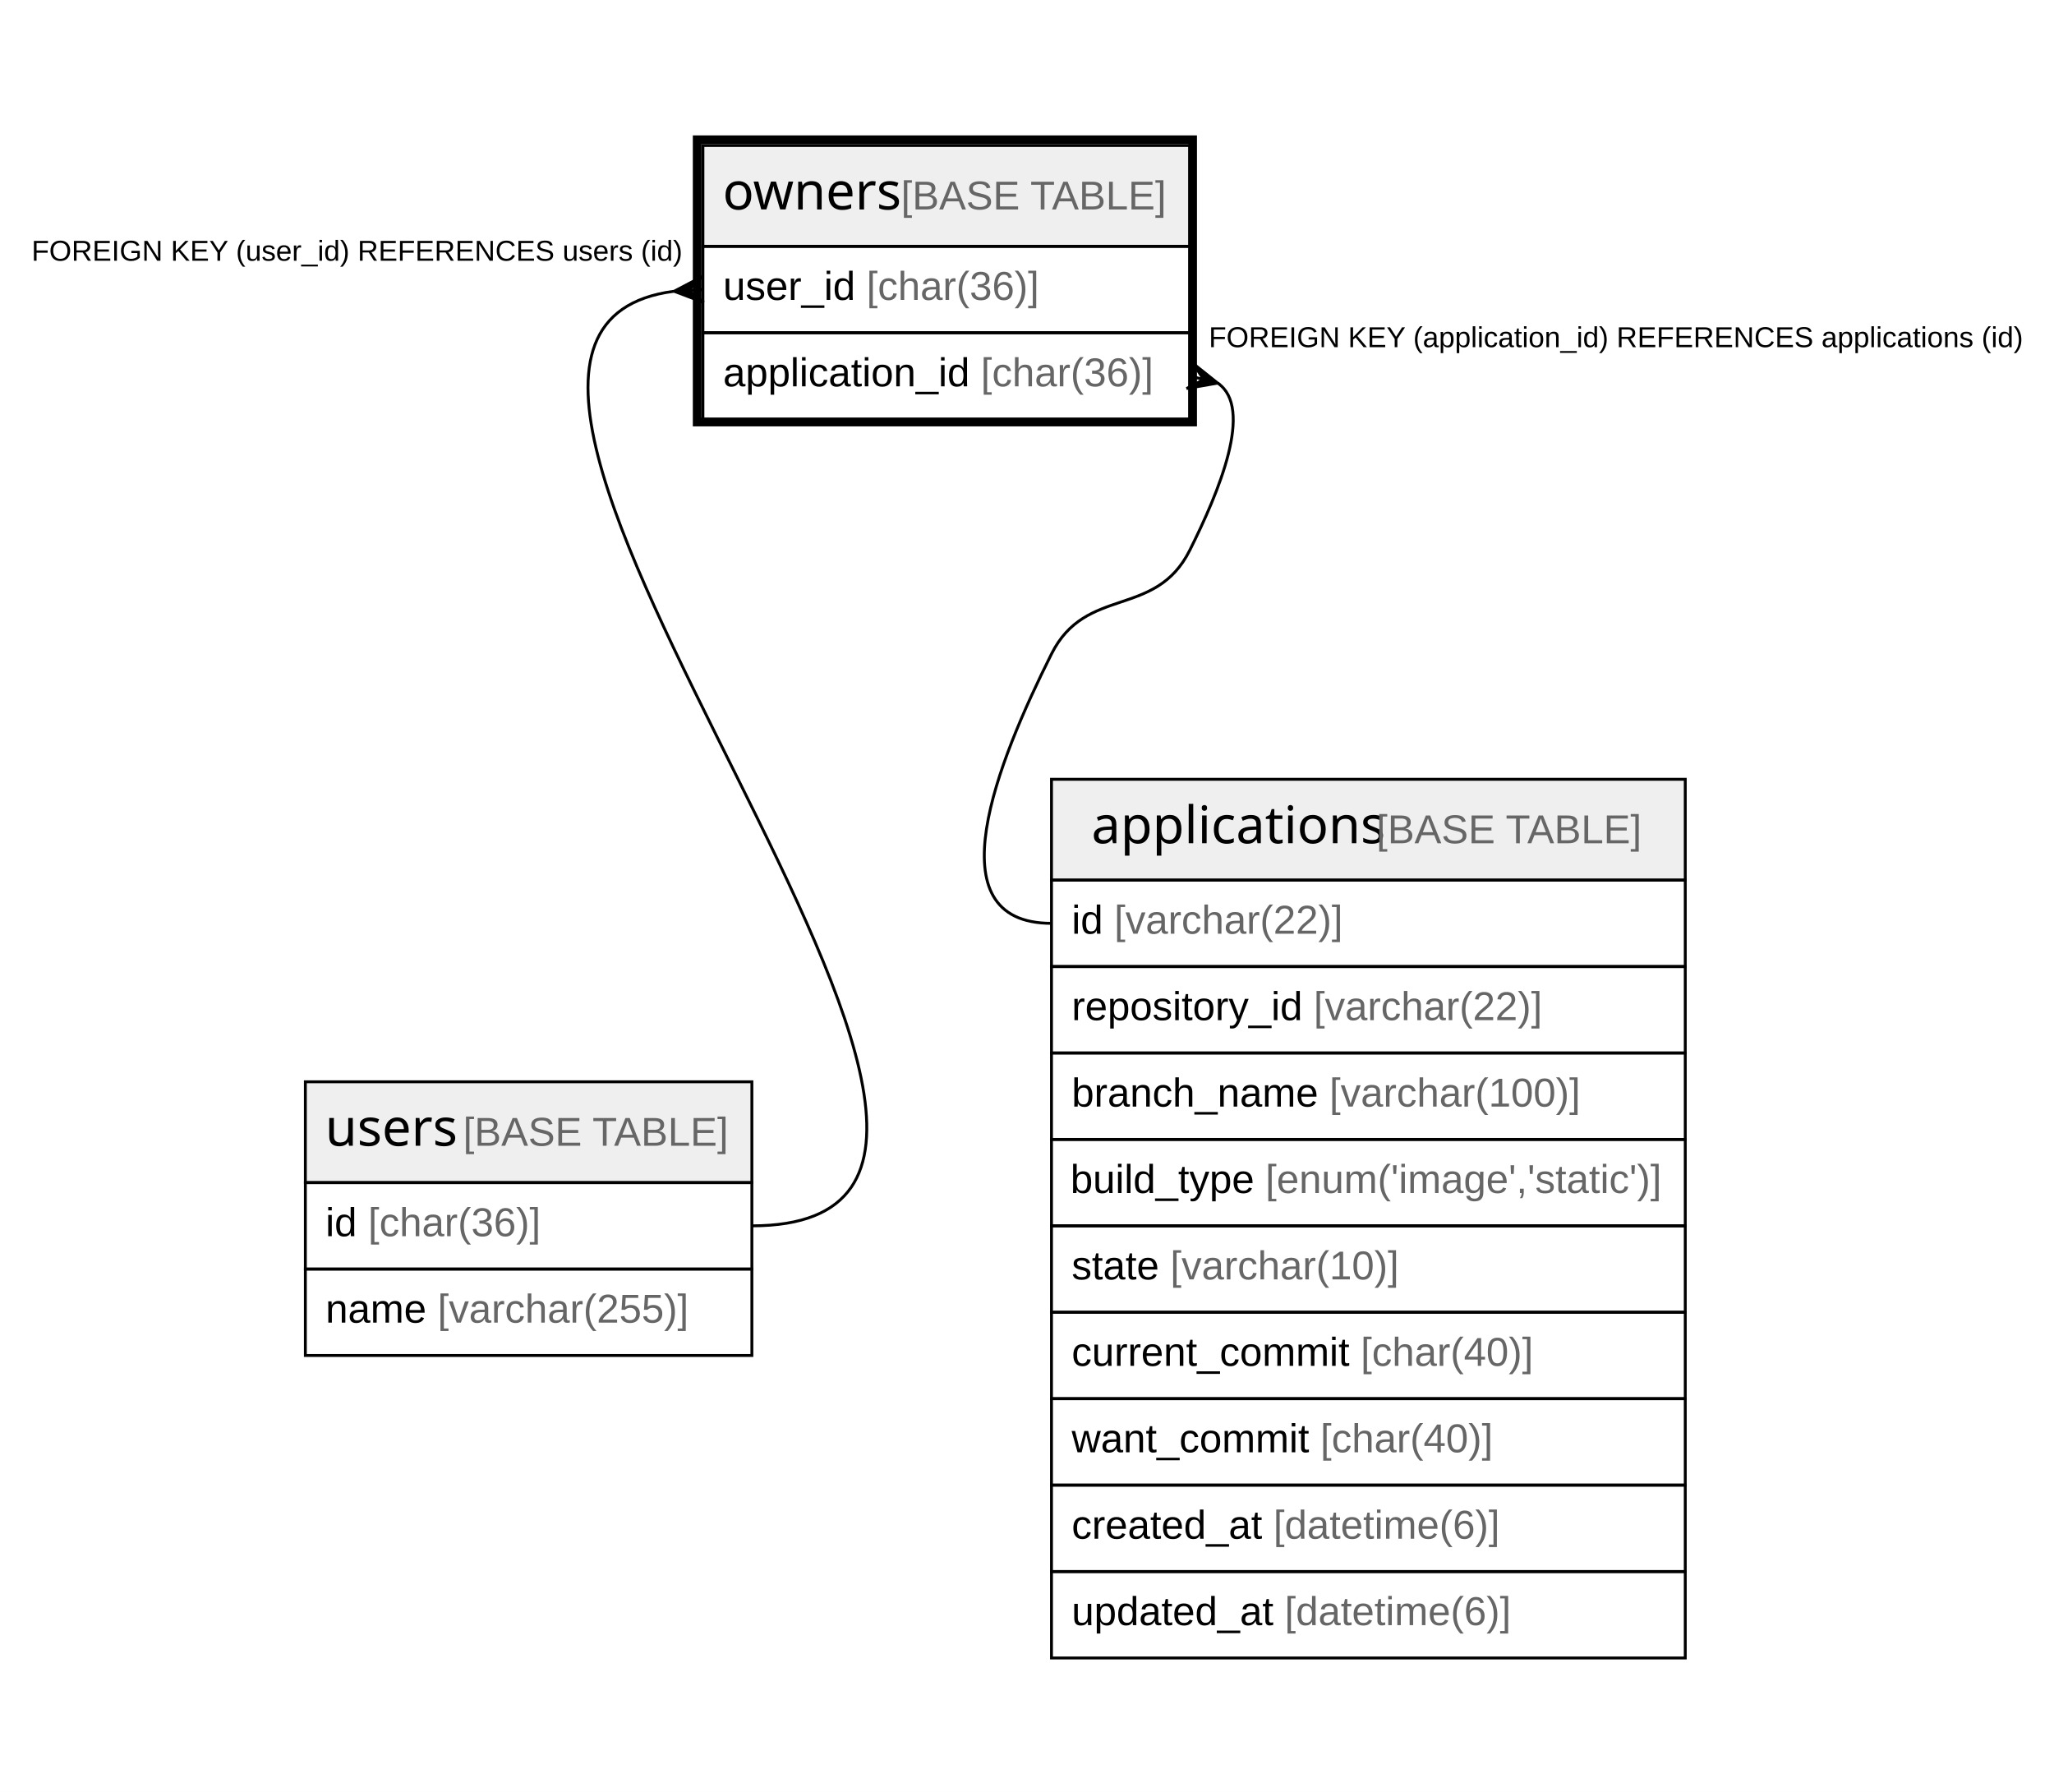
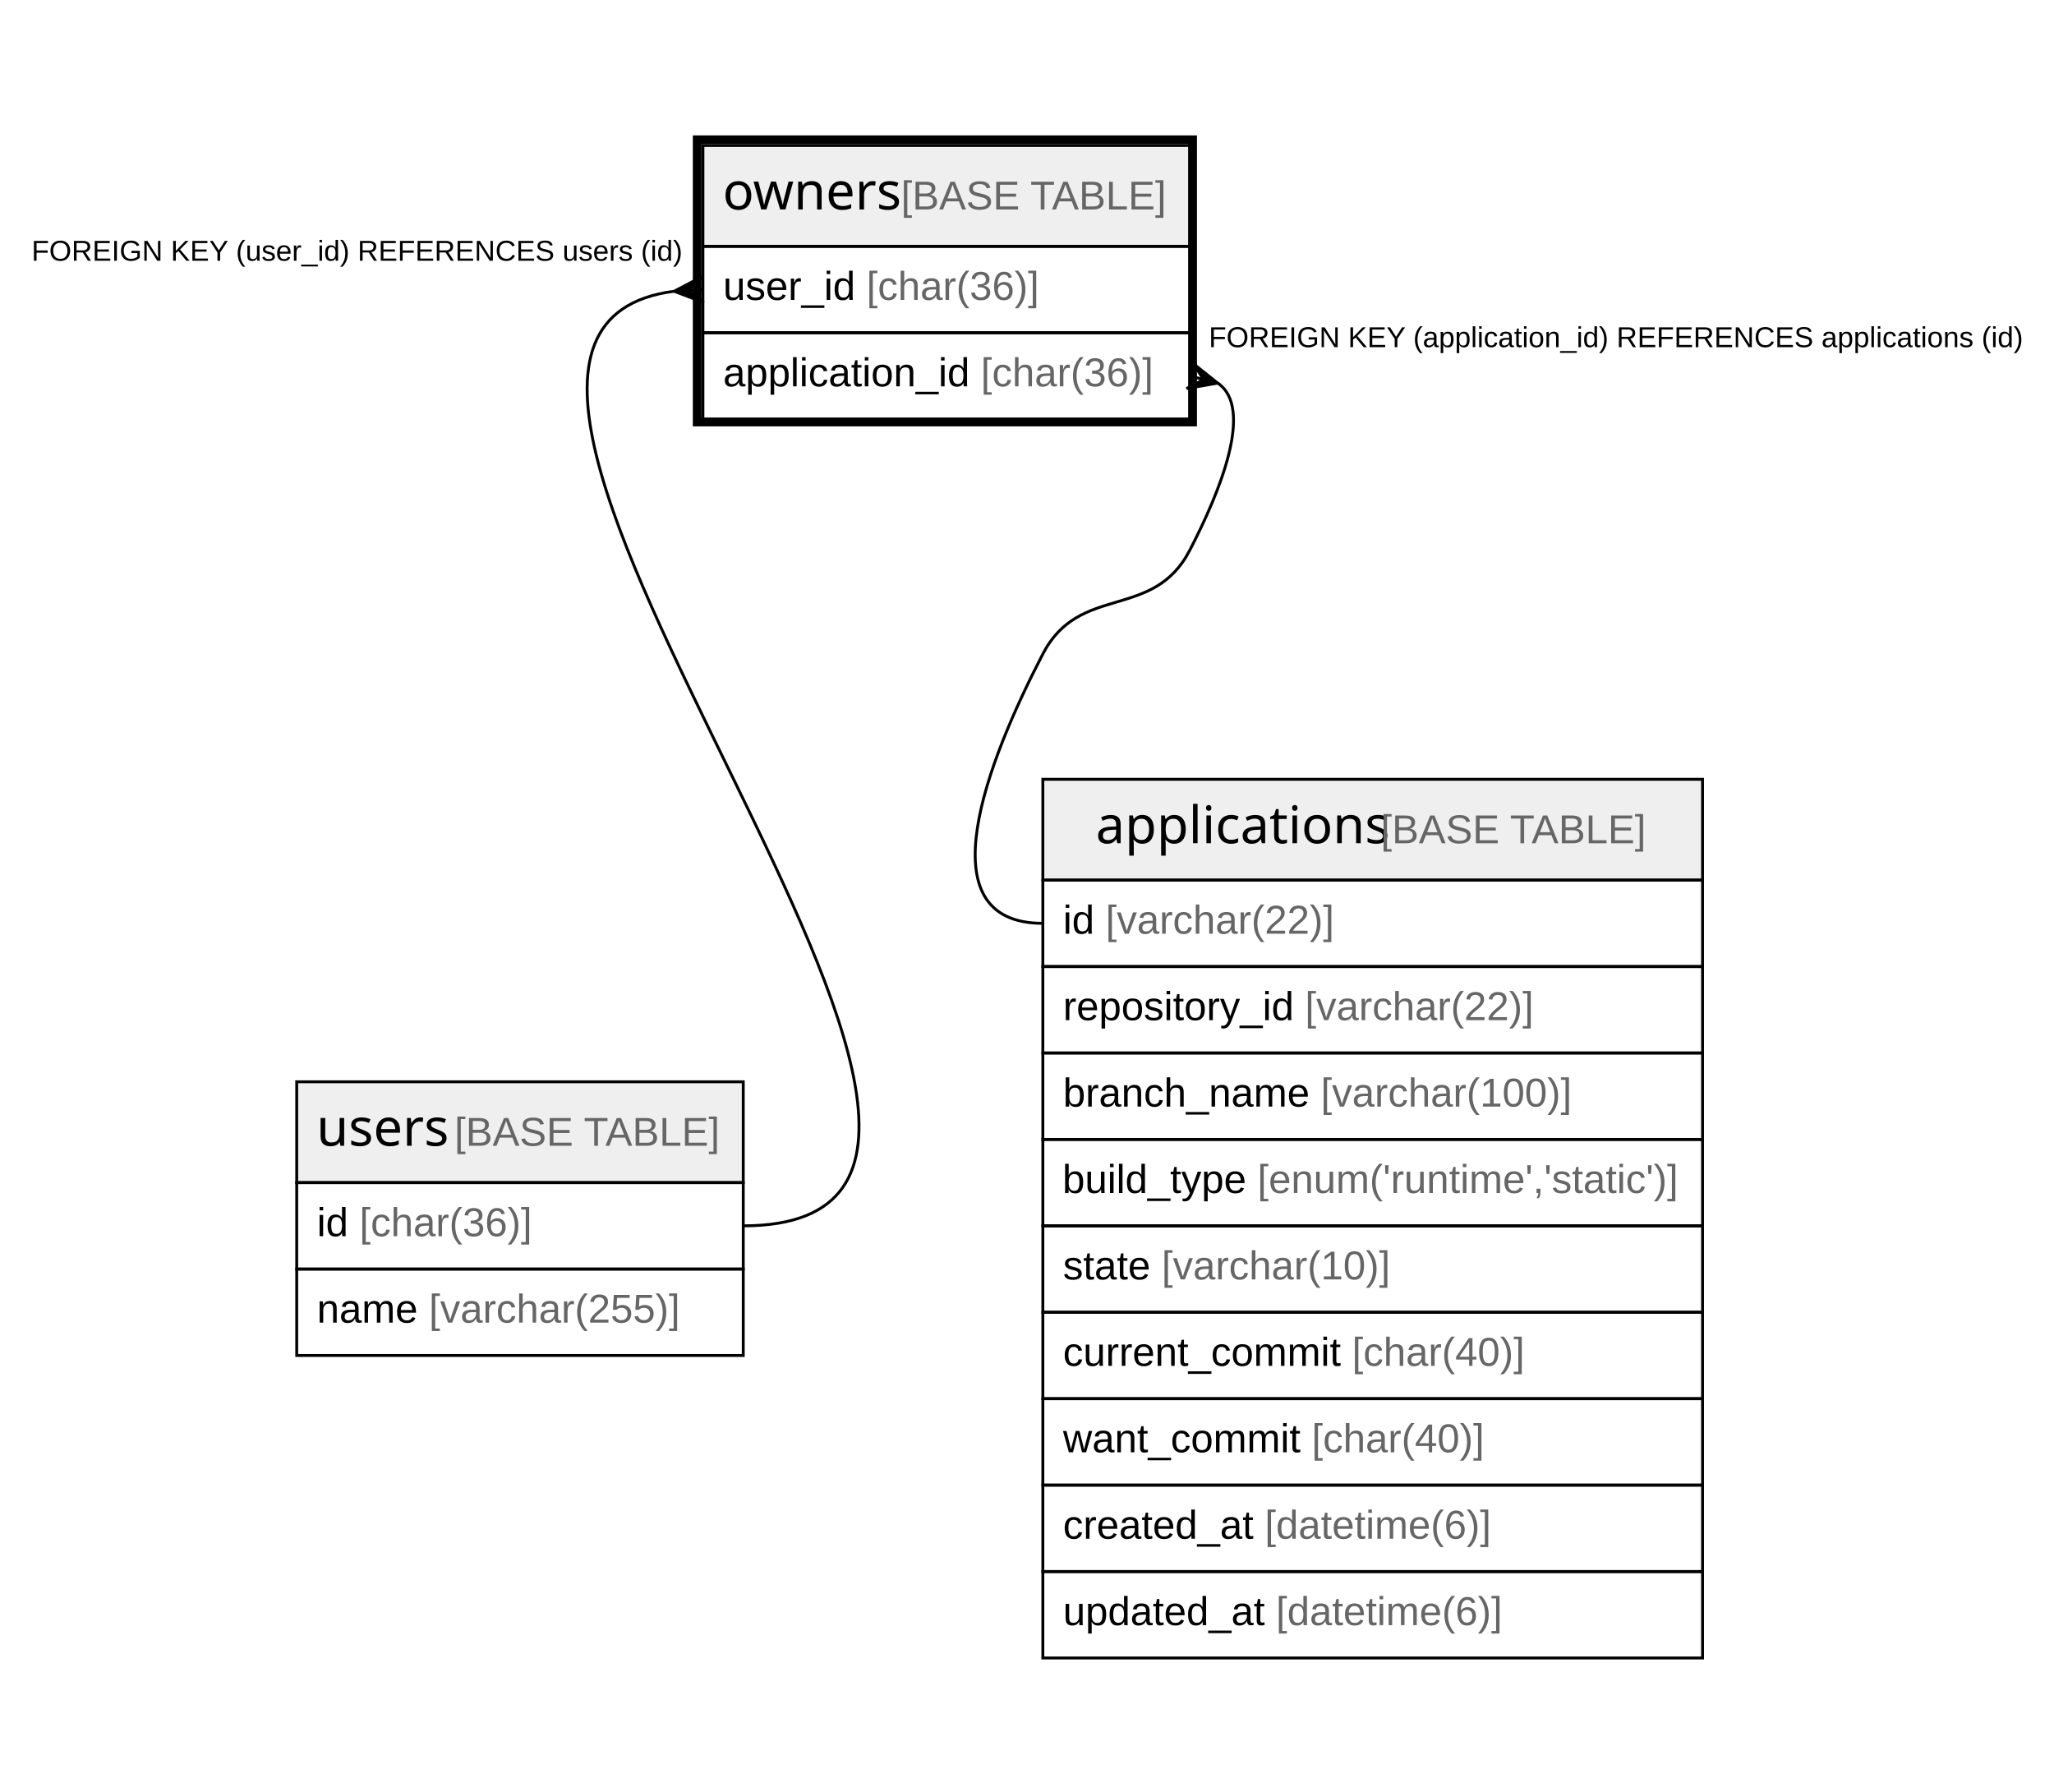
<svg xmlns="http://www.w3.org/2000/svg" width="713pt" height="622pt" viewBox="0.00 0.00 713.00 622.00">
  <g id="graph0" class="graph" transform="scale(1 1) rotate(0) translate(4 618)">
    <polygon fill="#ffffff" stroke="transparent" points="-4,4 -4,-618 709,-618 709,4 -4,4" />
    <g id="node1" class="node">
      <polygon fill="#efefef" stroke="transparent" points="240,-532.5 240,-567.5 409,-567.5 409,-532.5 240,-532.5" />
      <polygon fill="none" stroke="#000000" points="240,-532.5 240,-567.5 409,-567.5 409,-532.5 240,-532.5" />
      <text text-anchor="start" x="246.871" y="-545.3" font-family="Arial Bold" font-size="18.00" fill="#000000">owners</text>
      <text text-anchor="start" x="304.876" y="-545.3" font-family="Arial" font-size="14.00" fill="#000000"> </text>
      <text text-anchor="start" x="308.766" y="-545.3" font-family="Arial" font-size="14.00" fill="#666666">[BASE TABLE]</text>
      <polygon fill="none" stroke="#000000" points="240,-502.5 240,-532.5 409,-532.5 409,-502.5 240,-502.5" />
      <text text-anchor="start" x="247" y="-513.9" font-family="Arial" font-size="14.00" fill="#000000">user_id </text>
      <text text-anchor="start" x="296.788" y="-513.9" font-family="Arial" font-size="14.00" fill="#666666">[char(36)]</text>
      <polygon fill="none" stroke="#000000" points="240,-472.5 240,-502.5 409,-502.5 409,-472.5 240,-472.5" />
      <text text-anchor="start" x="247" y="-483.9" font-family="Arial" font-size="14.00" fill="#000000">application_id </text>
      <text text-anchor="start" x="336.468" y="-483.9" font-family="Arial" font-size="14.00" fill="#666666">[char(36)]</text>
      <polygon fill="none" stroke="#000000" stroke-width="3" points="238,-471.5 238,-569.5 410,-569.5 410,-471.5 238,-471.5" />
    </g>
    <g id="node2" class="node">
-       <polygon fill="#efefef" stroke="transparent" points="102,-207.5 102,-242.5 257,-242.5 257,-207.5 102,-207.5" />
-       <polygon fill="none" stroke="#000000" points="102,-207.5 102,-242.5 257,-242.5 257,-207.5 102,-207.5" />
-       <text text-anchor="start" x="108.871" y="-220.3" font-family="Arial Bold" font-size="18.00" fill="#000000">users</text>
-       <text text-anchor="start" x="152.875" y="-220.3" font-family="Arial" font-size="14.00" fill="#000000"> </text>
-       <text text-anchor="start" x="156.766" y="-220.3" font-family="Arial" font-size="14.00" fill="#666666">[BASE TABLE]</text>
-       <polygon fill="none" stroke="#000000" points="102,-177.5 102,-207.5 257,-207.5 257,-177.5 102,-177.5" />
-       <text text-anchor="start" x="109" y="-188.9" font-family="Arial" font-size="14.00" fill="#000000">id </text>
-       <text text-anchor="start" x="123.78" y="-188.9" font-family="Arial" font-size="14.00" fill="#666666">[char(36)]</text>
-       <polygon fill="none" stroke="#000000" points="102,-147.5 102,-177.5 257,-177.5 257,-147.5 102,-147.5" />
-       <text text-anchor="start" x="109" y="-158.9" font-family="Arial" font-size="14.00" fill="#000000">name </text>
-       <text text-anchor="start" x="147.899" y="-158.9" font-family="Arial" font-size="14.00" fill="#666666">[varchar(255)]</text>
+       <polygon fill="#efefef" stroke="transparent" points="99,-207.5 99,-242.5 254,-242.5 254,-207.5 99,-207.5" />
+       <polygon fill="none" stroke="#000000" points="99,-207.5 99,-242.5 254,-242.5 254,-207.5 99,-207.5" />
+       <text text-anchor="start" x="105.871" y="-220.3" font-family="Arial Bold" font-size="18.00" fill="#000000">users</text>
+       <text text-anchor="start" x="149.875" y="-220.3" font-family="Arial" font-size="14.00" fill="#000000"> </text>
+       <text text-anchor="start" x="153.766" y="-220.3" font-family="Arial" font-size="14.00" fill="#666666">[BASE TABLE]</text>
+       <polygon fill="none" stroke="#000000" points="99,-177.5 99,-207.5 254,-207.5 254,-177.5 99,-177.5" />
+       <text text-anchor="start" x="106" y="-188.9" font-family="Arial" font-size="14.00" fill="#000000">id </text>
+       <text text-anchor="start" x="120.78" y="-188.9" font-family="Arial" font-size="14.00" fill="#666666">[char(36)]</text>
+       <polygon fill="none" stroke="#000000" points="99,-147.5 99,-177.5 254,-177.5 254,-147.5 99,-147.5" />
+       <text text-anchor="start" x="106" y="-158.9" font-family="Arial" font-size="14.00" fill="#000000">name </text>
+       <text text-anchor="start" x="144.899" y="-158.9" font-family="Arial" font-size="14.00" fill="#666666">[varchar(255)]</text>
    </g>
    <g id="edge1" class="edge">
-       <path fill="none" stroke="#000000" d="M229.84,-516.882C110.621,-501.206 397.969,-192.5 257,-192.5" />
-       <polygon fill="#000000" stroke="#000000" points="230.018,-516.893 239.727,-521.992 235.009,-517.196 240,-517.5 240,-517.5 240,-517.5 235.009,-517.196 240.273,-513.008 230.018,-516.893 230.018,-516.893" />
+       <path fill="none" stroke="#000000" d="M229.839,-516.882C110.528,-501.206 394.908,-192.5 254,-192.5" />
+       <polygon fill="#000000" stroke="#000000" points="230.018,-516.893 239.727,-521.992 235.009,-517.197 240,-517.5 240,-517.5 240,-517.5 235.009,-517.197 240.273,-513.008 230.018,-516.893 230.018,-516.893" />
      <text text-anchor="start" x="6.945" y="-527.5" font-family="Arial" font-size="10.00" fill="#000000">FOREIGN KEY (user_id) REFERENCES users (id)</text>
    </g>
    <g id="node3" class="node">
-       <polygon fill="#efefef" stroke="transparent" points="361,-312.5 361,-347.5 581,-347.5 581,-312.5 361,-312.5" />
-       <polygon fill="none" stroke="#000000" points="361,-312.5 361,-347.5 581,-347.5 581,-312.5 361,-312.5" />
-       <text text-anchor="start" x="374.862" y="-325.3" font-family="Arial Bold" font-size="18.00" fill="#000000">applications</text>
-       <text text-anchor="start" x="469.884" y="-325.3" font-family="Arial" font-size="14.00" fill="#000000"> </text>
-       <text text-anchor="start" x="473.775" y="-325.3" font-family="Arial" font-size="14.00" fill="#666666">[BASE TABLE]</text>
-       <polygon fill="none" stroke="#000000" points="361,-282.5 361,-312.5 581,-312.5 581,-282.5 361,-282.5" />
-       <text text-anchor="start" x="368" y="-293.9" font-family="Arial" font-size="14.00" fill="#000000">id </text>
-       <text text-anchor="start" x="382.78" y="-293.9" font-family="Arial" font-size="14.00" fill="#666666">[varchar(22)]</text>
-       <polygon fill="none" stroke="#000000" points="361,-252.5 361,-282.5 581,-282.5 581,-252.5 361,-252.5" />
-       <text text-anchor="start" x="368" y="-263.9" font-family="Arial" font-size="14.00" fill="#000000">repository_id </text>
-       <text text-anchor="start" x="452.011" y="-263.9" font-family="Arial" font-size="14.00" fill="#666666">[varchar(22)]</text>
-       <polygon fill="none" stroke="#000000" points="361,-222.5 361,-252.5 581,-252.5 581,-222.5 361,-222.5" />
-       <text text-anchor="start" x="368" y="-233.9" font-family="Arial" font-size="14.00" fill="#000000">branch_name </text>
-       <text text-anchor="start" x="457.473" y="-233.9" font-family="Arial" font-size="14.00" fill="#666666">[varchar(100)]</text>
-       <polygon fill="none" stroke="#000000" points="361,-192.5 361,-222.5 581,-222.5 581,-192.5 361,-192.5" />
-       <text text-anchor="start" x="367.576" y="-203.9" font-family="Arial" font-size="14.00" fill="#000000">build_type </text>
-       <text text-anchor="start" x="435.266" y="-203.9" font-family="Arial" font-size="14.00" fill="#666666">[enum('image','static')]</text>
-       <polygon fill="none" stroke="#000000" points="361,-162.5 361,-192.5 581,-192.5 581,-162.5 361,-162.5" />
-       <text text-anchor="start" x="368" y="-173.9" font-family="Arial" font-size="14.00" fill="#000000">state </text>
-       <text text-anchor="start" x="402.237" y="-173.9" font-family="Arial" font-size="14.00" fill="#666666">[varchar(10)]</text>
-       <polygon fill="none" stroke="#000000" points="361,-132.5 361,-162.5 581,-162.5 581,-132.5 361,-132.5" />
-       <text text-anchor="start" x="368" y="-143.9" font-family="Arial" font-size="14.00" fill="#000000">current_commit </text>
-       <text text-anchor="start" x="468.334" y="-143.9" font-family="Arial" font-size="14.00" fill="#666666">[char(40)]</text>
-       <polygon fill="none" stroke="#000000" points="361,-102.5 361,-132.5 581,-132.5 581,-102.5 361,-102.5" />
-       <text text-anchor="start" x="368" y="-113.9" font-family="Arial" font-size="14.00" fill="#000000">want_commit </text>
-       <text text-anchor="start" x="454.337" y="-113.9" font-family="Arial" font-size="14.00" fill="#666666">[char(40)]</text>
-       <polygon fill="none" stroke="#000000" points="361,-72.5 361,-102.5 581,-102.5 581,-72.5 361,-72.5" />
-       <text text-anchor="start" x="368" y="-83.9" font-family="Arial" font-size="14.00" fill="#000000">created_at </text>
-       <text text-anchor="start" x="438.028" y="-83.9" font-family="Arial" font-size="14.00" fill="#666666">[datetime(6)]</text>
-       <polygon fill="none" stroke="#000000" points="361,-42.5 361,-72.5 581,-72.5 581,-42.5 361,-42.5" />
-       <text text-anchor="start" x="368" y="-53.9" font-family="Arial" font-size="14.00" fill="#000000">updated_at </text>
-       <text text-anchor="start" x="441.933" y="-53.9" font-family="Arial" font-size="14.00" fill="#666666">[datetime(6)]</text>
+       <polygon fill="#efefef" stroke="transparent" points="358,-312.5 358,-347.5 587,-347.5 587,-312.5 358,-312.5" />
+       <polygon fill="none" stroke="#000000" points="358,-312.5 358,-347.5 587,-347.5 587,-312.5 358,-312.5" />
+       <text text-anchor="start" x="376.362" y="-325.3" font-family="Arial Bold" font-size="18.00" fill="#000000">applications</text>
+       <text text-anchor="start" x="471.384" y="-325.3" font-family="Arial" font-size="14.00" fill="#000000"> </text>
+       <text text-anchor="start" x="475.275" y="-325.3" font-family="Arial" font-size="14.00" fill="#666666">[BASE TABLE]</text>
+       <polygon fill="none" stroke="#000000" points="358,-282.5 358,-312.5 587,-312.5 587,-282.5 358,-282.5" />
+       <text text-anchor="start" x="365" y="-293.9" font-family="Arial" font-size="14.00" fill="#000000">id </text>
+       <text text-anchor="start" x="379.78" y="-293.9" font-family="Arial" font-size="14.00" fill="#666666">[varchar(22)]</text>
+       <polygon fill="none" stroke="#000000" points="358,-252.5 358,-282.5 587,-282.5 587,-252.5 358,-252.5" />
+       <text text-anchor="start" x="365" y="-263.9" font-family="Arial" font-size="14.00" fill="#000000">repository_id </text>
+       <text text-anchor="start" x="449.011" y="-263.9" font-family="Arial" font-size="14.00" fill="#666666">[varchar(22)]</text>
+       <polygon fill="none" stroke="#000000" points="358,-222.5 358,-252.5 587,-252.5 587,-222.5 358,-222.5" />
+       <text text-anchor="start" x="365" y="-233.9" font-family="Arial" font-size="14.00" fill="#000000">branch_name </text>
+       <text text-anchor="start" x="454.473" y="-233.9" font-family="Arial" font-size="14.00" fill="#666666">[varchar(100)]</text>
+       <polygon fill="none" stroke="#000000" points="358,-192.5 358,-222.5 587,-222.5 587,-192.5 358,-192.5" />
+       <text text-anchor="start" x="364.801" y="-203.9" font-family="Arial" font-size="14.00" fill="#000000">build_type </text>
+       <text text-anchor="start" x="432.491" y="-203.9" font-family="Arial" font-size="14.00" fill="#666666">[enum('runtime','static')]</text>
+       <polygon fill="none" stroke="#000000" points="358,-162.5 358,-192.5 587,-192.5 587,-162.5 358,-162.5" />
+       <text text-anchor="start" x="365" y="-173.9" font-family="Arial" font-size="14.00" fill="#000000">state </text>
+       <text text-anchor="start" x="399.237" y="-173.9" font-family="Arial" font-size="14.00" fill="#666666">[varchar(10)]</text>
+       <polygon fill="none" stroke="#000000" points="358,-132.5 358,-162.5 587,-162.5 587,-132.5 358,-132.5" />
+       <text text-anchor="start" x="365" y="-143.9" font-family="Arial" font-size="14.00" fill="#000000">current_commit </text>
+       <text text-anchor="start" x="465.334" y="-143.9" font-family="Arial" font-size="14.00" fill="#666666">[char(40)]</text>
+       <polygon fill="none" stroke="#000000" points="358,-102.5 358,-132.5 587,-132.5 587,-102.5 358,-102.5" />
+       <text text-anchor="start" x="365" y="-113.9" font-family="Arial" font-size="14.00" fill="#000000">want_commit </text>
+       <text text-anchor="start" x="451.337" y="-113.9" font-family="Arial" font-size="14.00" fill="#666666">[char(40)]</text>
+       <polygon fill="none" stroke="#000000" points="358,-72.5 358,-102.5 587,-102.5 587,-72.5 358,-72.5" />
+       <text text-anchor="start" x="365" y="-83.9" font-family="Arial" font-size="14.00" fill="#000000">created_at </text>
+       <text text-anchor="start" x="435.028" y="-83.9" font-family="Arial" font-size="14.00" fill="#666666">[datetime(6)]</text>
+       <polygon fill="none" stroke="#000000" points="358,-42.5 358,-72.5 587,-72.5 587,-42.5 358,-42.5" />
+       <text text-anchor="start" x="365" y="-53.9" font-family="Arial" font-size="14.00" fill="#000000">updated_at </text>
+       <text text-anchor="start" x="438.933" y="-53.9" font-family="Arial" font-size="14.00" fill="#666666">[datetime(6)]</text>
    </g>
    <g id="edge2" class="edge">
-       <path fill="none" stroke="#000000" d="M418.716,-485.017C431.313,-476.412 419.146,-447.292 409,-427 397.074,-403.149 372.926,-414.851 361,-391 342.416,-353.832 319.444,-297.5 361,-297.5" />
-       <polygon fill="#000000" stroke="#000000" points="418.689,-485.024 407.886,-483.14 413.844,-486.262 409,-487.5 409,-487.5 409,-487.5 413.844,-486.262 410.114,-491.86 418.689,-485.024 418.689,-485.024" />
+       <path fill="none" stroke="#000000" d="M418.738,-485.006C431.404,-476.366 419.438,-447.144 409,-427 396.236,-402.366 370.764,-415.634 358,-391 338.882,-354.103 316.444,-297.5 358,-297.5" />
+       <polygon fill="#000000" stroke="#000000" points="418.687,-485.019 407.883,-483.141 413.844,-486.259 409,-487.5 409,-487.5 409,-487.5 413.844,-486.259 410.117,-491.859 418.687,-485.019 418.687,-485.019" />
      <text text-anchor="start" x="415.602" y="-497.5" font-family="Arial" font-size="10.00" fill="#000000">FOREIGN KEY (application_id) REFERENCES applications (id)</text>
    </g>
  </g>
</svg>
